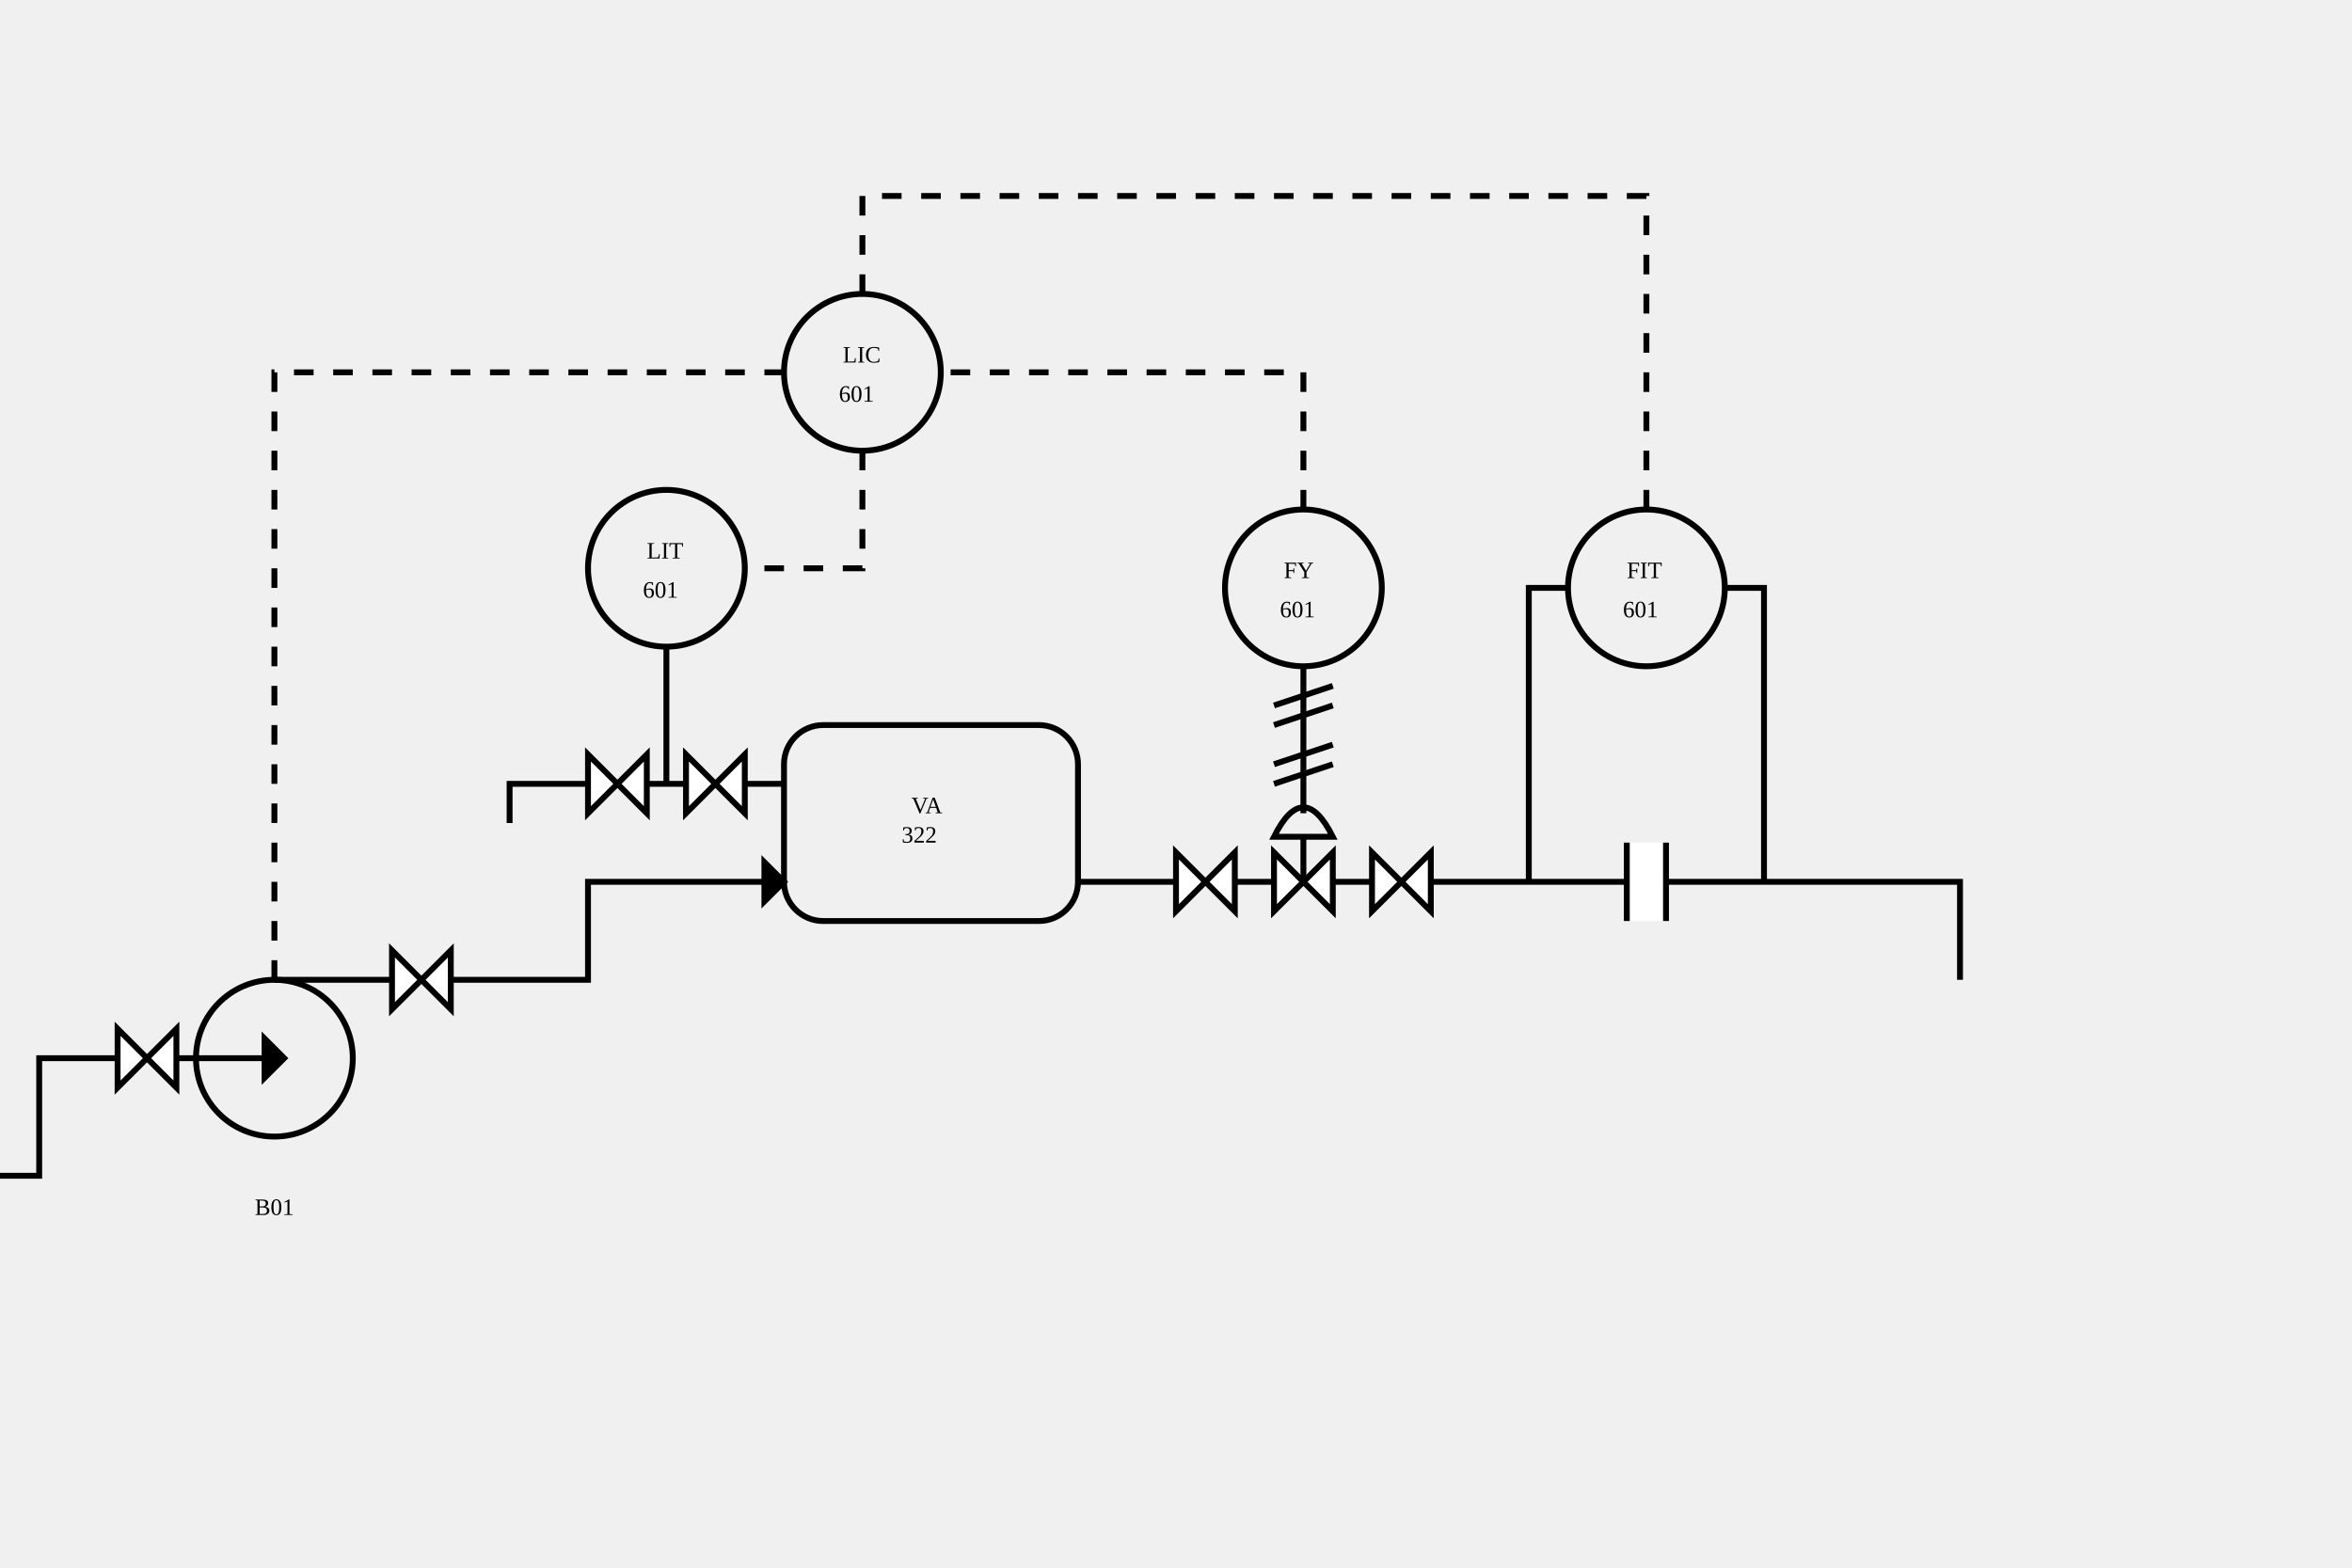
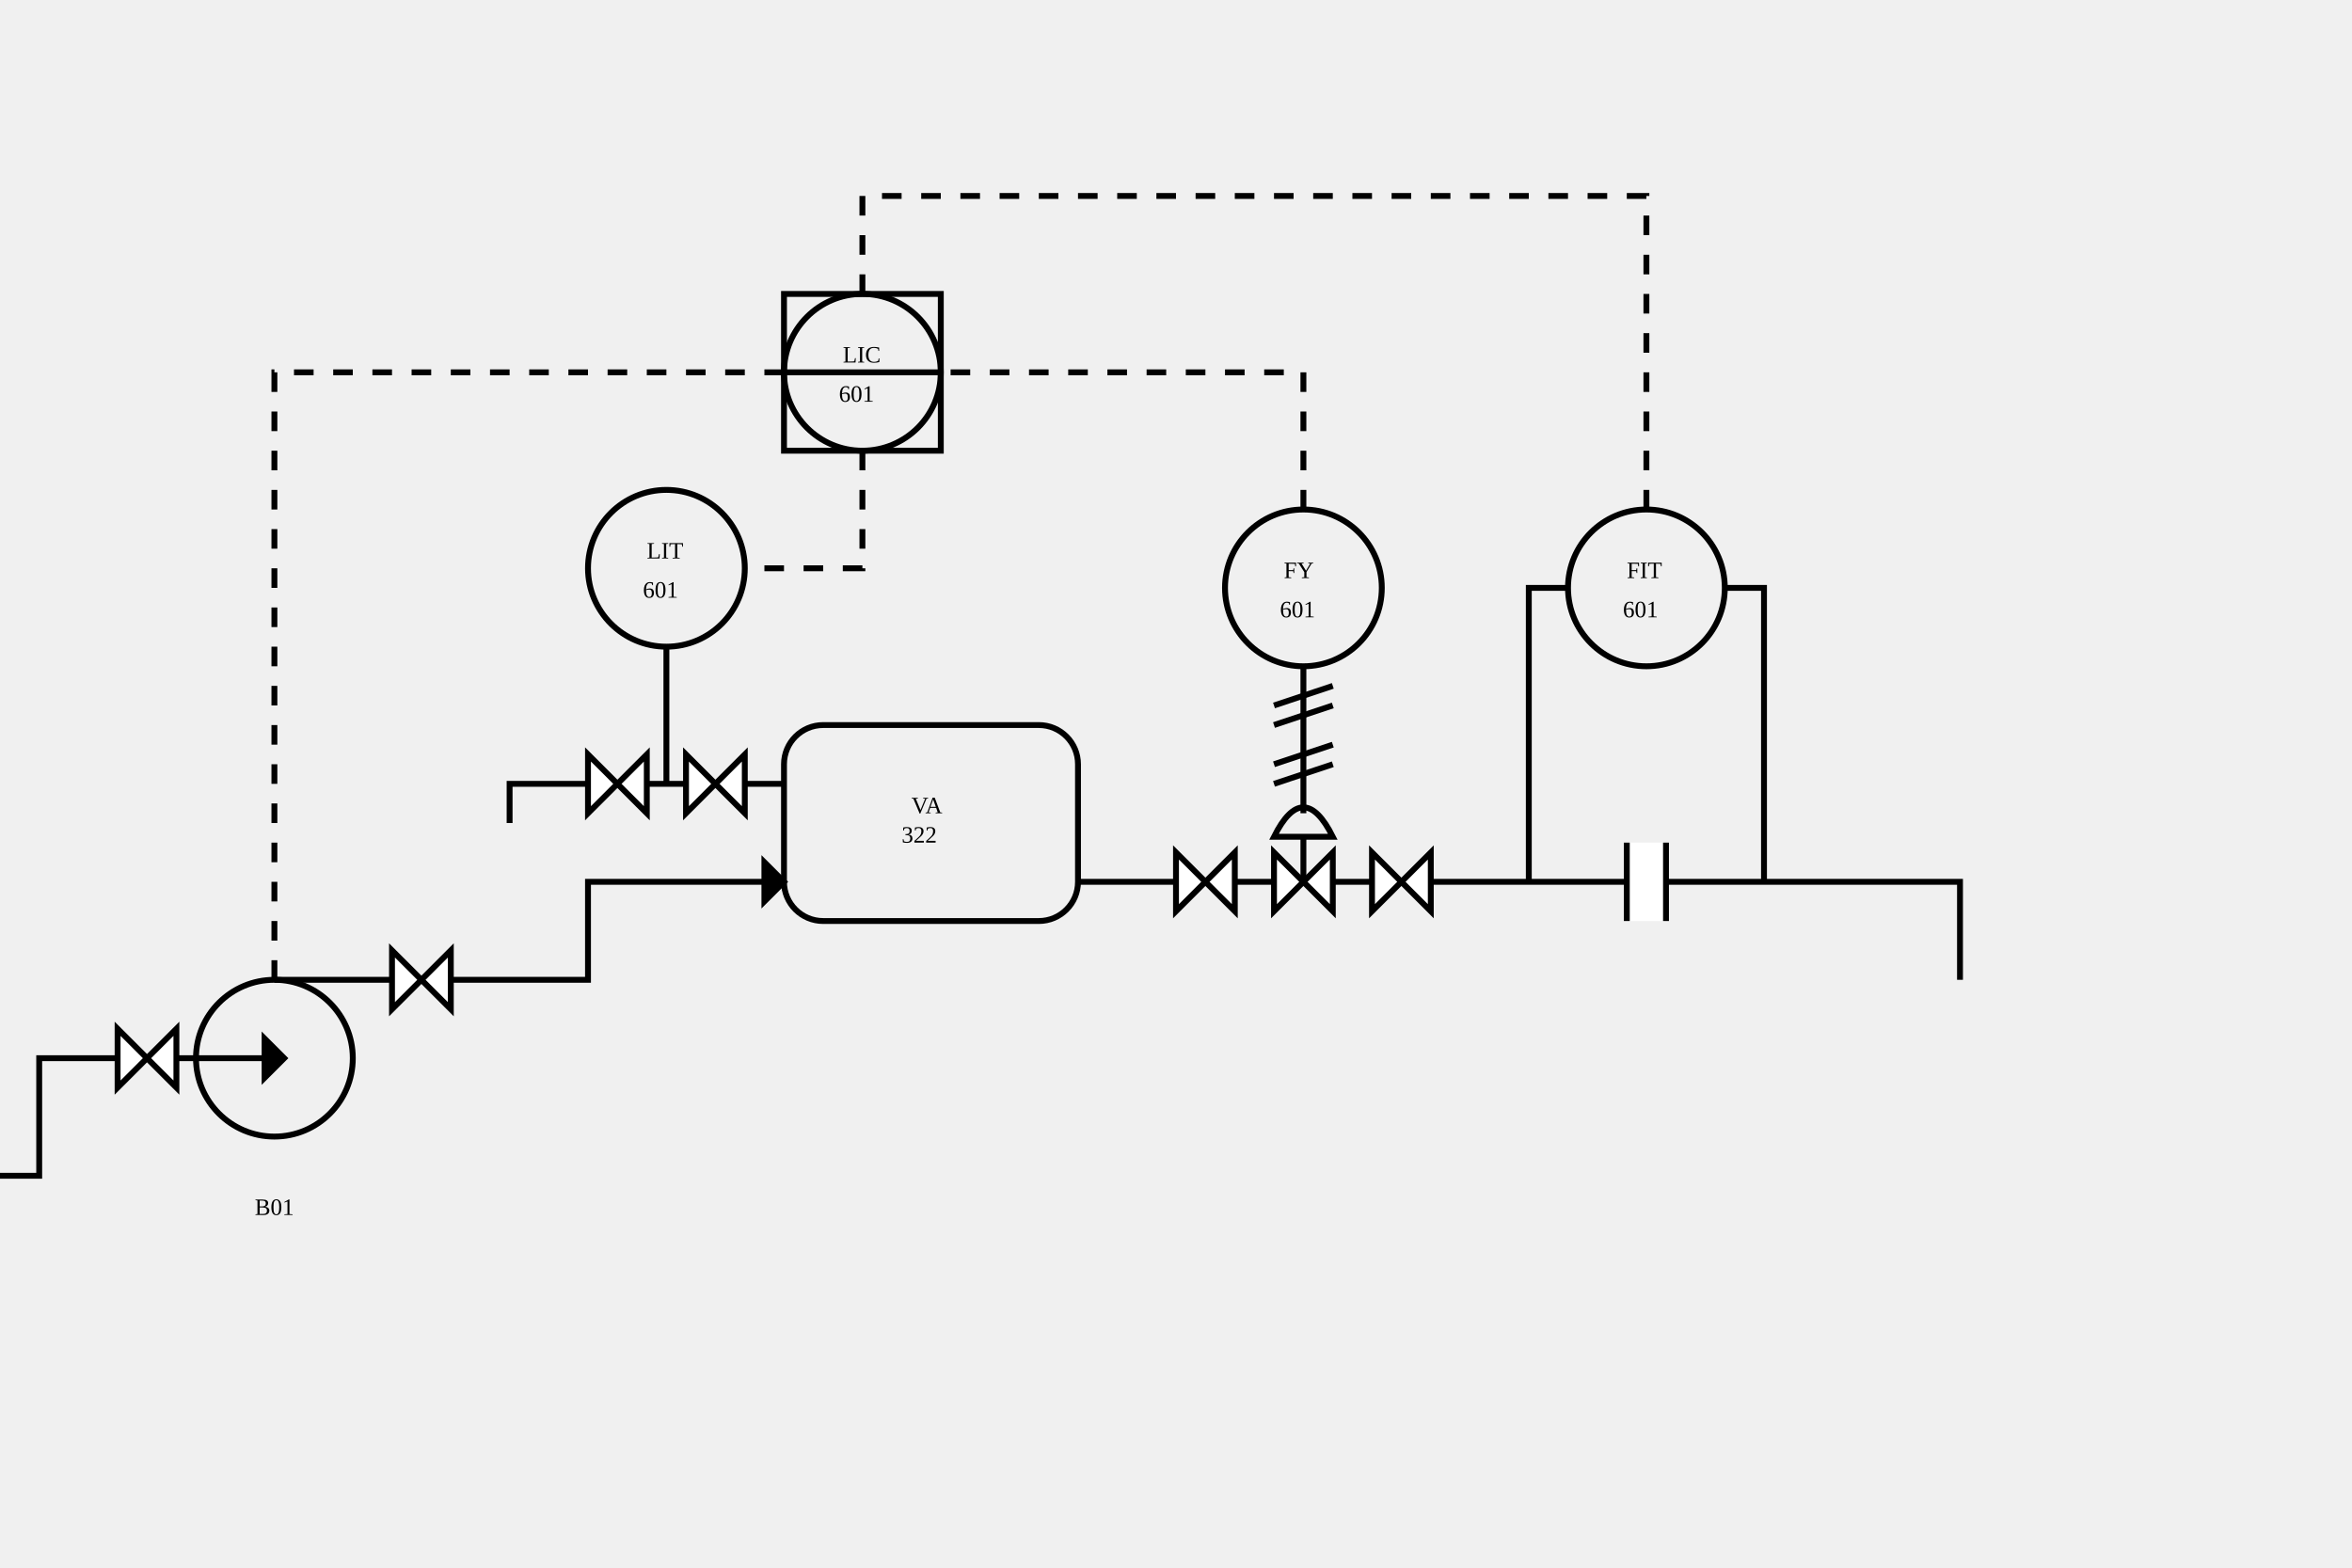
<svg xmlns="http://www.w3.org/2000/svg" height="800" width="1200">
  <style>
		polygon, polyline, path, rect, circle {
			fill: none;
			stroke: black;
			stroke-width: 3px;
		}
	</style>
  <defs>
    <mask id="emptycircle">
      <rect x="0" y="0" width="100" height="100" fill="white" />
      <circle r="40" cx="40" cy="40" fill="black" />
    </mask>
    <polygon id="valvula_simples" style="fill:white;" points="0,0 0,30 30,0 30,30" />
    <g id="valvula_proporcional">
      <path d="M15 15 V-8 H0 H30 Q15 -38 0 -8 H15" />
      <use x="0" y="0" href="#valvula_simples" />
    </g>
    <polygon id="seta_direita" style="fill:black" points="5,0 -5,-10 -5,10" />
  </defs>
  <g id="linhas">
    <path id="antes-bomba" d="M0 600 H20 V540 H140" />
    <use href="#seta_direita" x="140" y="540" />
    <path id="bomba-torre" d="M140 500 H300 V450 H400" />
    <use href="#seta_direita" x="395" y="450" />
    <path id="pip-valvula" d="M550 450 H1000 V500" />
  </g>
  <use id="HV-prebomba" href="#valvula_simples" x="200" y="485" />
  <g id="bomba" transform="translate(100, 500)">
    <text x="30" y="120">B01</text>
    <circle cx="40" cy="40" r="40" fill="none" stroke="black" stroke-width="3" />
    <path d="M0 90 L40 40 L80 90 H0" mask="url(#emptycircle)" />
  </g>
  <use id="HV-posbomba" href="#valvula_simples" x="60" y="525" />
  <g id="torre" transform="translate(400,370)">
    <rect width="150" height="100" rx="20" ry="20" />
    <text x="65" y="45">
			VA
			<tspan x="60" y="60">322</tspan>
    </text>
  </g>
  <use href="#valvula_proporcional" x="650" y="435" />
  <use id="HV-prevalvula" href="#valvula_simples" x="600" y="435" />
  <use id="HV-posvalvula" href="#valvula_simples" x="700" y="435" />
  <path id="lit-torre" d="M340 330 V400 H400 H260 V420" />
  <path id="lic-lit" d="M440 230 V290 H380" stroke-dasharray="10,10" />
  <path id="lic-bomb" d="M400 190 H140 V505" stroke-dasharray="10,10" />
  <polyline id="fy-valve" points="665,340 665,415" />
  <path id="fy-valve-pneumatic" d="   M650 360 L680 350 M650 370 L680 360   M650 390 L680 380 M650 400 L680 390" />
  <path id="fy-lic" d="M665 260 V190 H480" stroke-dasharray="10,10" />
  <path id="lic-ft" d="M440 150 V100 H840 V260" stroke-dasharray="10,10" />
  <path id="fy-valve" d="M780 450 V300 H800 M900 450 V300 H880" />
  <g id="LIT" transform="translate(300, 250)">
    <circle cx="40" cy="40" r="40" />
    <text x="30" y="35">
			LIT
			<tspan x="28" y="55">601</tspan>
    </text>
  </g>
  <use id="HV-lit-torre" href="#valvula_simples" x="300" y="385" />
  <use id="HV-lit-torre" href="#valvula_simples" x="350" y="385" />
  <g id="LIC" transform="translate(400, 150)">
+     <rect width="80" height="80" />
+     <path d="M0 40 H 80" />
    <circle cx="40" cy="40" r="40" />
    <text x="30" y="35">
			LIC
			<tspan x="28" y="55">601</tspan>
    </text>
  </g>
  <g id="FY" transform="translate(625, 260)">
    <circle cx="40" cy="40" r="40" />
    <text x="30" y="35">
			FY
			<tspan x="28" y="55">601</tspan>
    </text>
  </g>
  <g id="FIT" transform="translate(800, 260)">
    <circle cx="40" cy="40" r="40" />
    <text x="30" y="35">
			FIT
			<tspan x="28" y="55">601</tspan>
    </text>
  </g>
  <g id="fe">
    <rect x="830" y="430" width="20" height="40" style="fill:white;stroke:none" />
    <path d="M830 470 V430 M850 470 V430" />
  </g>
</svg>
